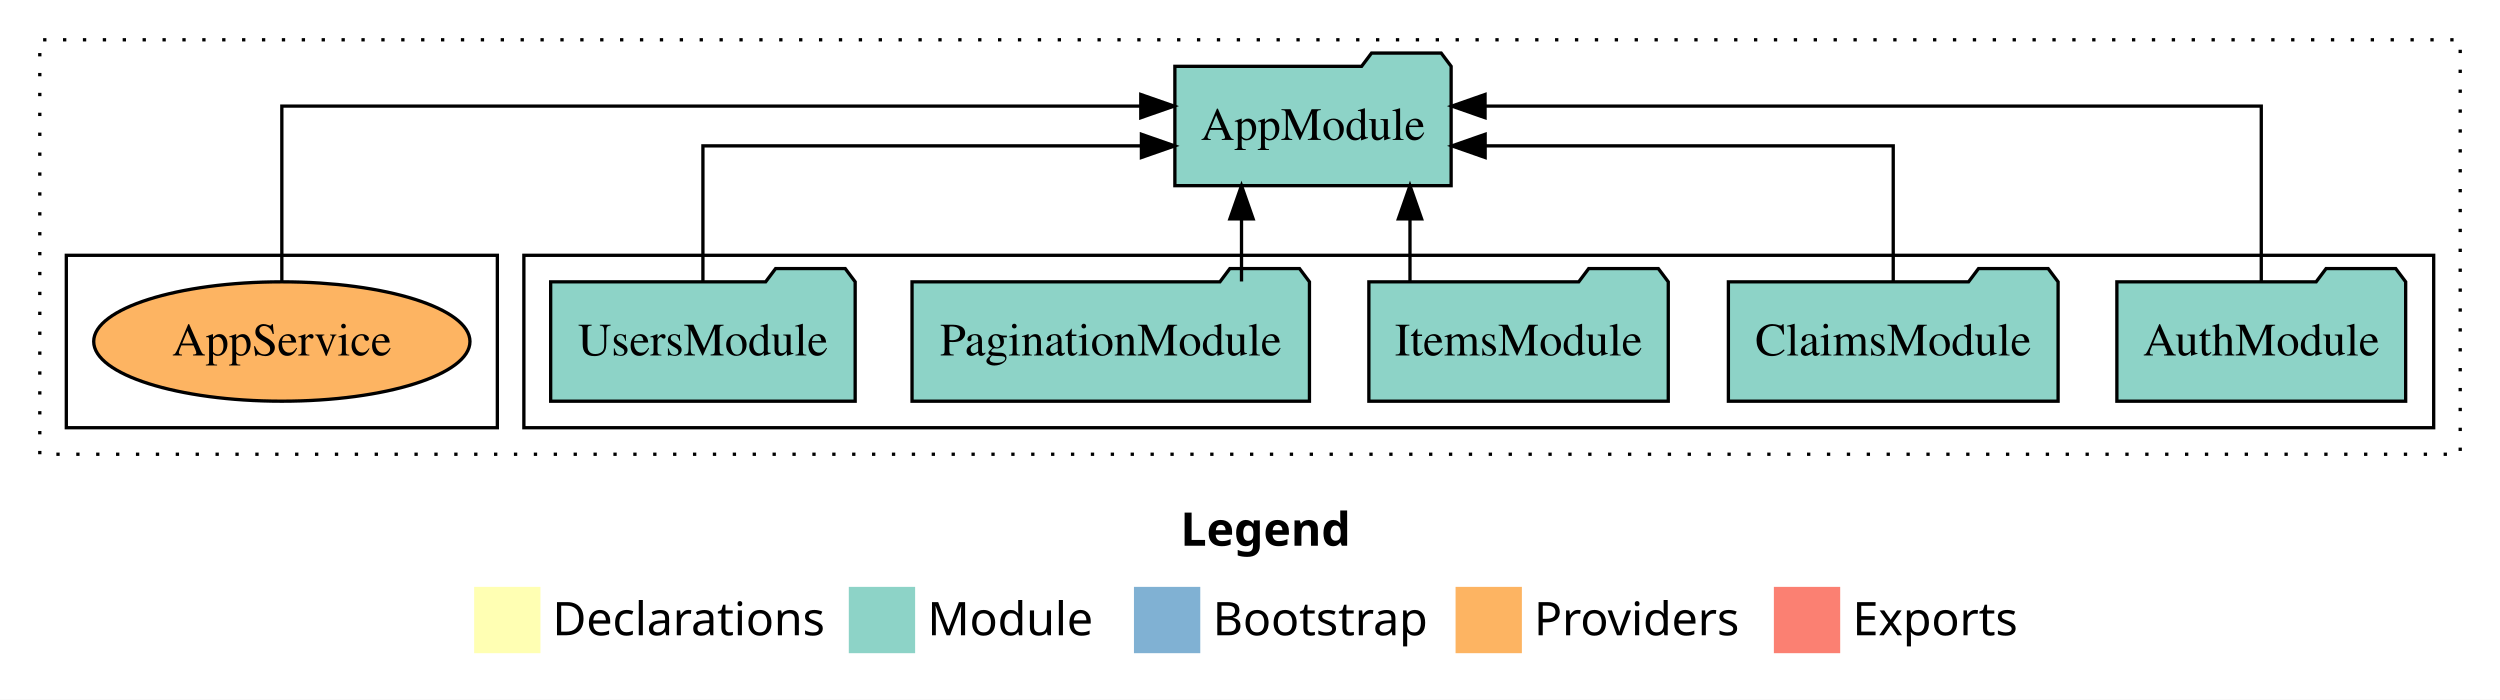
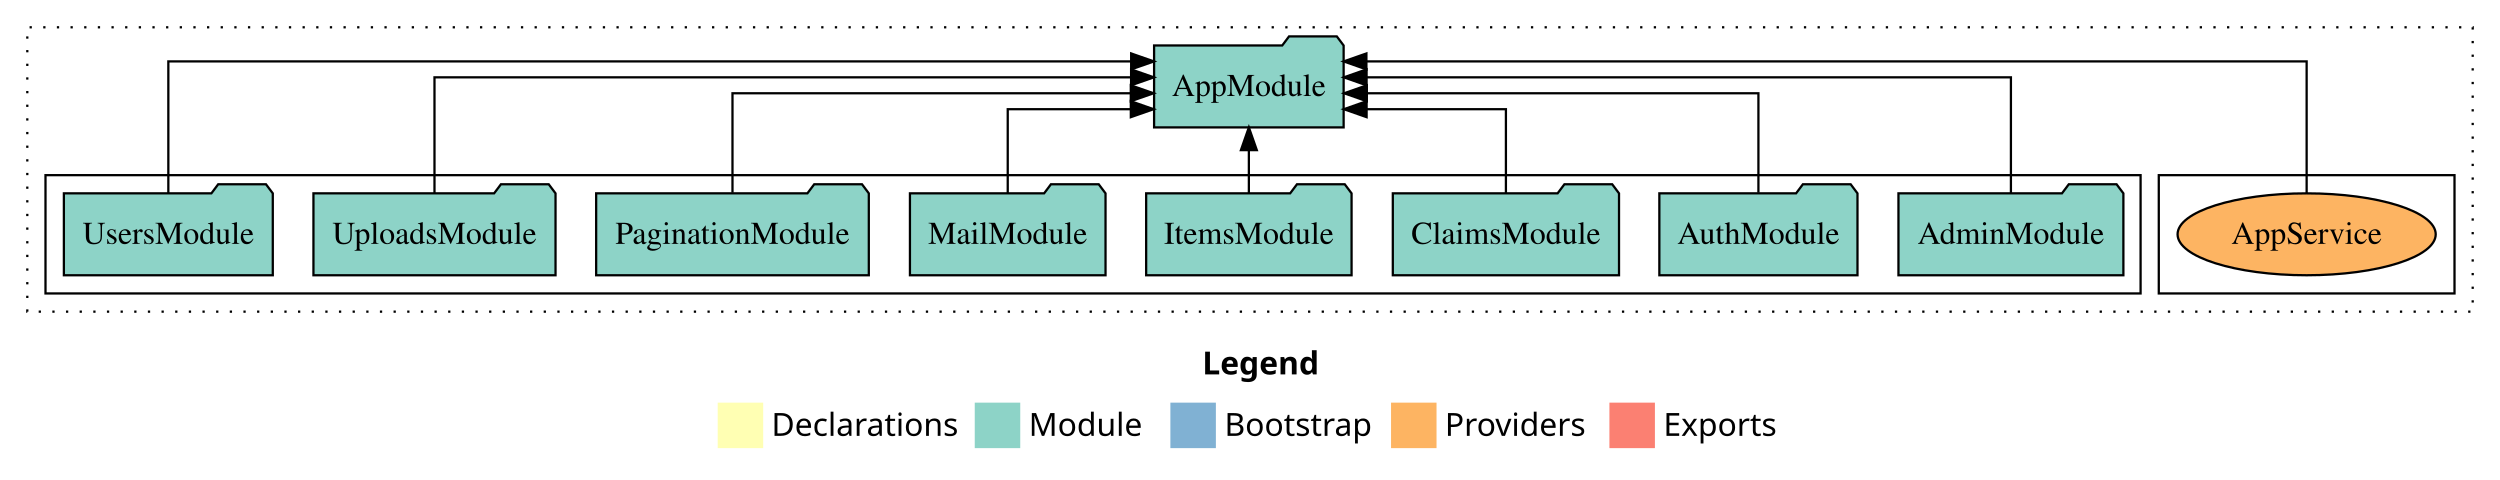
- <svg xmlns="http://www.w3.org/2000/svg" width="754pt" height="211pt" viewBox="0.00 0.00 754.00 211.00">
+ <svg xmlns="http://www.w3.org/2000/svg" width="1099pt" height="211pt" viewBox="0.00 0.00 1099.00 211.00">
  <g id="graph0" class="graph" transform="scale(1 1) rotate(0) translate(4 207)">
-     <polygon fill="white" stroke="transparent" points="-4,4 -4,-207 750,-207 750,4 -4,4" />
-     <text text-anchor="start" x="352.01" y="-42.4" font-family="Times-12" font-weight="bold" font-size="14.00">Legend</text>
-     <polygon fill="#ffffb3" stroke="transparent" points="139,-10 139,-30 159,-30 159,-10 139,-10" />
-     <text text-anchor="start" x="162.63" y="-15.4" font-family="Times-12" font-size="14.00">  Declarations</text>
-     <polygon fill="#8dd3c7" stroke="transparent" points="252,-10 252,-30 272,-30 272,-10 252,-10" />
-     <text text-anchor="start" x="275.73" y="-15.4" font-family="Times-12" font-size="14.00">  Module</text>
-     <polygon fill="#80b1d3" stroke="transparent" points="338,-10 338,-30 358,-30 358,-10 338,-10" />
-     <text text-anchor="start" x="361.78" y="-15.4" font-family="Times-12" font-size="14.00">  Bootstrap</text>
-     <polygon fill="#fdb462" stroke="transparent" points="435,-10 435,-30 455,-30 455,-10 435,-10" />
-     <text text-anchor="start" x="458.67" y="-15.4" font-family="Times-12" font-size="14.00">  Providers</text>
-     <polygon fill="#fb8072" stroke="transparent" points="531,-10 531,-30 551,-30 551,-10 531,-10" />
-     <text text-anchor="start" x="554.73" y="-15.4" font-family="Times-12" font-size="14.00">  Exports</text>
+     <polygon fill="white" stroke="transparent" points="-4,4 -4,-207 1095,-207 1095,4 -4,4" />
+     <text text-anchor="start" x="524.51" y="-42.4" font-family="Times-12" font-weight="bold" font-size="14.00">Legend</text>
+     <polygon fill="#ffffb3" stroke="transparent" points="311.5,-10 311.5,-30 331.5,-30 331.5,-10 311.5,-10" />
+     <text text-anchor="start" x="335.13" y="-15.4" font-family="Times-12" font-size="14.00">  Declarations</text>
+     <polygon fill="#8dd3c7" stroke="transparent" points="424.5,-10 424.5,-30 444.5,-30 444.5,-10 424.5,-10" />
+     <text text-anchor="start" x="448.23" y="-15.4" font-family="Times-12" font-size="14.00">  Module</text>
+     <polygon fill="#80b1d3" stroke="transparent" points="510.5,-10 510.5,-30 530.5,-30 530.5,-10 510.5,-10" />
+     <text text-anchor="start" x="534.28" y="-15.4" font-family="Times-12" font-size="14.00">  Bootstrap</text>
+     <polygon fill="#fdb462" stroke="transparent" points="607.5,-10 607.5,-30 627.5,-30 627.5,-10 607.5,-10" />
+     <text text-anchor="start" x="631.17" y="-15.4" font-family="Times-12" font-size="14.00">  Providers</text>
+     <polygon fill="#fb8072" stroke="transparent" points="703.5,-10 703.5,-30 723.5,-30 723.5,-10 703.5,-10" />
+     <text text-anchor="start" x="727.23" y="-15.4" font-family="Times-12" font-size="14.00">  Exports</text>
    <g id="clust1" class="cluster">
-       <polygon fill="none" stroke="black" stroke-dasharray="1,5" points="8,-70 8,-195 738,-195 738,-70 8,-70" />
+       <polygon fill="none" stroke="black" stroke-dasharray="1,5" points="8,-70 8,-195 1083,-195 1083,-70 8,-70" />
+     </g>
+     <g id="clust6" class="cluster">
+       <polygon fill="none" stroke="black" points="945,-78 945,-130 1075,-130 1075,-78 945,-78" />
    </g>
    <g id="clust3" class="cluster">
-       <polygon fill="none" stroke="black" points="154,-78 154,-130 730,-130 730,-78 154,-78" />
-     </g>
-     <g id="clust6" class="cluster">
-       <polygon fill="none" stroke="black" points="16,-78 16,-130 146,-130 146,-78 16,-78" />
+       <polygon fill="none" stroke="black" points="16,-78 16,-130 937,-130 937,-78 16,-78" />
    </g>
    <g id="node1" class="node">
-       <polygon fill="#8dd3c7" stroke="black" points="721.55,-122 718.55,-126 697.55,-126 694.55,-122 634.45,-122 634.45,-86 721.55,-86 721.55,-122" />
-       <text text-anchor="middle" x="678" y="-99.8" font-family="Times,serif" font-size="14.00">AuthModule</text>
+       <polygon fill="#8dd3c7" stroke="black" points="929.44,-122 926.44,-126 905.44,-126 902.44,-122 830.56,-122 830.56,-86 929.44,-86 929.44,-122" />
+       <text text-anchor="middle" x="880" y="-99.8" font-family="Times,serif" font-size="14.00">AdminModule</text>
+     </g>
+     <g id="node9" class="node">
+       <polygon fill="#8dd3c7" stroke="black" points="586.66,-187 583.66,-191 562.66,-191 559.66,-187 503.34,-187 503.34,-151 586.66,-151 586.66,-187" />
+       <text text-anchor="middle" x="545" y="-164.8" font-family="Times,serif" font-size="14.00">AppModule</text>
+     </g>
+     <g id="edge1" class="edge">
+       <path fill="none" stroke="black" d="M880,-122.13C880,-142.57 880,-173 880,-173 880,-173 596.75,-173 596.75,-173" />
+       <polygon fill="black" stroke="black" points="596.75,-169.5 586.75,-173 596.75,-176.5 596.75,-169.5" />
+     </g>
+     <g id="node2" class="node">
+       <polygon fill="#8dd3c7" stroke="black" points="812.55,-122 809.55,-126 788.55,-126 785.55,-122 725.45,-122 725.45,-86 812.55,-86 812.55,-122" />
+       <text text-anchor="middle" x="769" y="-99.8" font-family="Times,serif" font-size="14.00">AuthModule</text>
+     </g>
+     <g id="edge2" class="edge">
+       <path fill="none" stroke="black" d="M769,-122.27C769,-140.56 769,-166 769,-166 769,-166 596.87,-166 596.87,-166" />
+       <polygon fill="black" stroke="black" points="596.87,-162.5 586.87,-166 596.87,-169.5 596.87,-162.5" />
+     </g>
+     <g id="node3" class="node">
+       <polygon fill="#8dd3c7" stroke="black" points="707.72,-122 704.72,-126 683.72,-126 680.72,-122 608.28,-122 608.28,-86 707.72,-86 707.72,-122" />
+       <text text-anchor="middle" x="658" y="-99.8" font-family="Times,serif" font-size="14.00">ClaimsModule</text>
+     </g>
+     <g id="edge3" class="edge">
+       <path fill="none" stroke="black" d="M658,-122.01C658,-138.05 658,-159 658,-159 658,-159 596.76,-159 596.76,-159" />
+       <polygon fill="black" stroke="black" points="596.76,-155.5 586.76,-159 596.76,-162.5 596.76,-155.5" />
+     </g>
+     <g id="node4" class="node">
+       <polygon fill="#8dd3c7" stroke="black" points="590.15,-122 587.15,-126 566.15,-126 563.15,-122 499.85,-122 499.85,-86 590.15,-86 590.15,-122" />
+       <text text-anchor="middle" x="545" y="-99.8" font-family="Times,serif" font-size="14.00">ItemsModule</text>
+     </g>
+     <g id="edge4" class="edge">
+       <path fill="none" stroke="black" d="M545,-122.11C545,-122.11 545,-140.99 545,-140.99" />
+       <polygon fill="black" stroke="black" points="541.5,-140.99 545,-150.99 548.5,-140.99 541.5,-140.99" />
+     </g>
+     <g id="node5" class="node">
+       <polygon fill="#8dd3c7" stroke="black" points="481.99,-122 478.99,-126 457.99,-126 454.99,-122 396.01,-122 396.01,-86 481.99,-86 481.99,-122" />
+       <text text-anchor="middle" x="439" y="-99.8" font-family="Times,serif" font-size="14.00">MailModule</text>
+     </g>
+     <g id="edge5" class="edge">
+       <path fill="none" stroke="black" d="M439,-122.01C439,-138.05 439,-159 439,-159 439,-159 493.11,-159 493.11,-159" />
+       <polygon fill="black" stroke="black" points="493.11,-162.5 503.11,-159 493.11,-155.5 493.11,-162.5" />
    </g>
    <g id="node6" class="node">
-       <polygon fill="#8dd3c7" stroke="black" points="433.66,-187 430.66,-191 409.66,-191 406.66,-187 350.34,-187 350.34,-151 433.66,-151 433.66,-187" />
-       <text text-anchor="middle" x="392" y="-164.8" font-family="Times,serif" font-size="14.00">AppModule</text>
+       <polygon fill="#8dd3c7" stroke="black" points="377.93,-122 374.93,-126 353.93,-126 350.93,-122 258.07,-122 258.07,-86 377.93,-86 377.93,-122" />
+       <text text-anchor="middle" x="318" y="-99.8" font-family="Times,serif" font-size="14.00">PaginationModule</text>
    </g>
-     <g id="edge1" class="edge">
-       <path fill="none" stroke="black" d="M678,-122.28C678,-143.32 678,-175 678,-175 678,-175 443.89,-175 443.89,-175" />
-       <polygon fill="black" stroke="black" points="443.89,-171.5 433.89,-175 443.89,-178.5 443.89,-171.5" />
-     </g>
-     <g id="node2" class="node">
-       <polygon fill="#8dd3c7" stroke="black" points="616.72,-122 613.72,-126 592.72,-126 589.72,-122 517.28,-122 517.28,-86 616.72,-86 616.72,-122" />
-       <text text-anchor="middle" x="567" y="-99.8" font-family="Times,serif" font-size="14.00">ClaimsModule</text>
-     </g>
-     <g id="edge2" class="edge">
-       <path fill="none" stroke="black" d="M567,-122.02C567,-139.37 567,-163 567,-163 567,-163 443.92,-163 443.92,-163" />
-       <polygon fill="black" stroke="black" points="443.92,-159.5 433.92,-163 443.92,-166.5 443.92,-159.5" />
-     </g>
-     <g id="node3" class="node">
-       <polygon fill="#8dd3c7" stroke="black" points="499.15,-122 496.15,-126 475.15,-126 472.15,-122 408.85,-122 408.85,-86 499.15,-86 499.15,-122" />
-       <text text-anchor="middle" x="454" y="-99.8" font-family="Times,serif" font-size="14.00">ItemsModule</text>
-     </g>
-     <g id="edge3" class="edge">
-       <path fill="none" stroke="black" d="M421.25,-122.11C421.25,-122.11 421.25,-140.99 421.25,-140.99" />
-       <polygon fill="black" stroke="black" points="417.75,-140.99 421.25,-150.99 424.75,-140.99 417.75,-140.99" />
-     </g>
-     <g id="node4" class="node">
-       <polygon fill="#8dd3c7" stroke="black" points="390.93,-122 387.93,-126 366.93,-126 363.93,-122 271.07,-122 271.07,-86 390.93,-86 390.93,-122" />
-       <text text-anchor="middle" x="331" y="-99.8" font-family="Times,serif" font-size="14.00">PaginationModule</text>
-     </g>
-     <g id="edge4" class="edge">
-       <path fill="none" stroke="black" d="M370.44,-122.11C370.44,-122.11 370.44,-140.99 370.44,-140.99" />
-       <polygon fill="black" stroke="black" points="366.94,-140.99 370.44,-150.99 373.94,-140.99 366.94,-140.99" />
-     </g>
-     <g id="node5" class="node">
-       <polygon fill="#8dd3c7" stroke="black" points="253.92,-122 250.92,-126 229.92,-126 226.92,-122 162.08,-122 162.08,-86 253.92,-86 253.92,-122" />
-       <text text-anchor="middle" x="208" y="-99.8" font-family="Times,serif" font-size="14.00">UsersModule</text>
-     </g>
-     <g id="edge5" class="edge">
-       <path fill="none" stroke="black" d="M208,-122.02C208,-139.37 208,-163 208,-163 208,-163 340.25,-163 340.25,-163" />
-       <polygon fill="black" stroke="black" points="340.25,-166.5 350.25,-163 340.25,-159.5 340.25,-166.5" />
+     <g id="edge6" class="edge">
+       <path fill="none" stroke="black" d="M318,-122.27C318,-140.56 318,-166 318,-166 318,-166 493.1,-166 493.1,-166" />
+       <polygon fill="black" stroke="black" points="493.1,-169.5 503.1,-166 493.1,-162.5 493.1,-169.5" />
    </g>
    <g id="node7" class="node">
-       <ellipse fill="#fdb462" stroke="black" cx="81" cy="-104" rx="56.74" ry="18" />
-       <text text-anchor="middle" x="81" y="-99.8" font-family="Times,serif" font-size="14.00">AppService</text>
+       <polygon fill="#8dd3c7" stroke="black" points="240.21,-122 237.21,-126 216.21,-126 213.21,-122 133.79,-122 133.79,-86 240.21,-86 240.21,-122" />
+       <text text-anchor="middle" x="187" y="-99.8" font-family="Times,serif" font-size="14.00">UploadsModule</text>
    </g>
-     <g id="edge6" class="edge">
-       <path fill="none" stroke="black" d="M81,-122.28C81,-143.32 81,-175 81,-175 81,-175 340.06,-175 340.06,-175" />
-       <polygon fill="black" stroke="black" points="340.06,-178.5 350.06,-175 340.06,-171.5 340.06,-178.5" />
+     <g id="edge7" class="edge">
+       <path fill="none" stroke="black" d="M187,-122.13C187,-142.57 187,-173 187,-173 187,-173 493.23,-173 493.23,-173" />
+       <polygon fill="black" stroke="black" points="493.23,-176.5 503.23,-173 493.23,-169.5 493.23,-176.5" />
+     </g>
+     <g id="node8" class="node">
+       <polygon fill="#8dd3c7" stroke="black" points="115.92,-122 112.92,-126 91.92,-126 88.92,-122 24.08,-122 24.08,-86 115.92,-86 115.92,-122" />
+       <text text-anchor="middle" x="70" y="-99.8" font-family="Times,serif" font-size="14.00">UsersModule</text>
+     </g>
+     <g id="edge8" class="edge">
+       <path fill="none" stroke="black" d="M70,-122.01C70,-144.49 70,-180 70,-180 70,-180 493.26,-180 493.26,-180" />
+       <polygon fill="black" stroke="black" points="493.26,-183.5 503.26,-180 493.26,-176.5 493.26,-183.5" />
+     </g>
+     <g id="node10" class="node">
+       <ellipse fill="#fdb462" stroke="black" cx="1010" cy="-104" rx="56.74" ry="18" />
+       <text text-anchor="middle" x="1010" y="-99.8" font-family="Times,serif" font-size="14.00">AppService</text>
+     </g>
+     <g id="edge9" class="edge">
+       <path fill="none" stroke="black" d="M1010,-122.01C1010,-144.49 1010,-180 1010,-180 1010,-180 596.67,-180 596.67,-180" />
+       <polygon fill="black" stroke="black" points="596.67,-176.5 586.67,-180 596.67,-183.5 596.67,-176.5" />
    </g>
  </g>
</svg>
